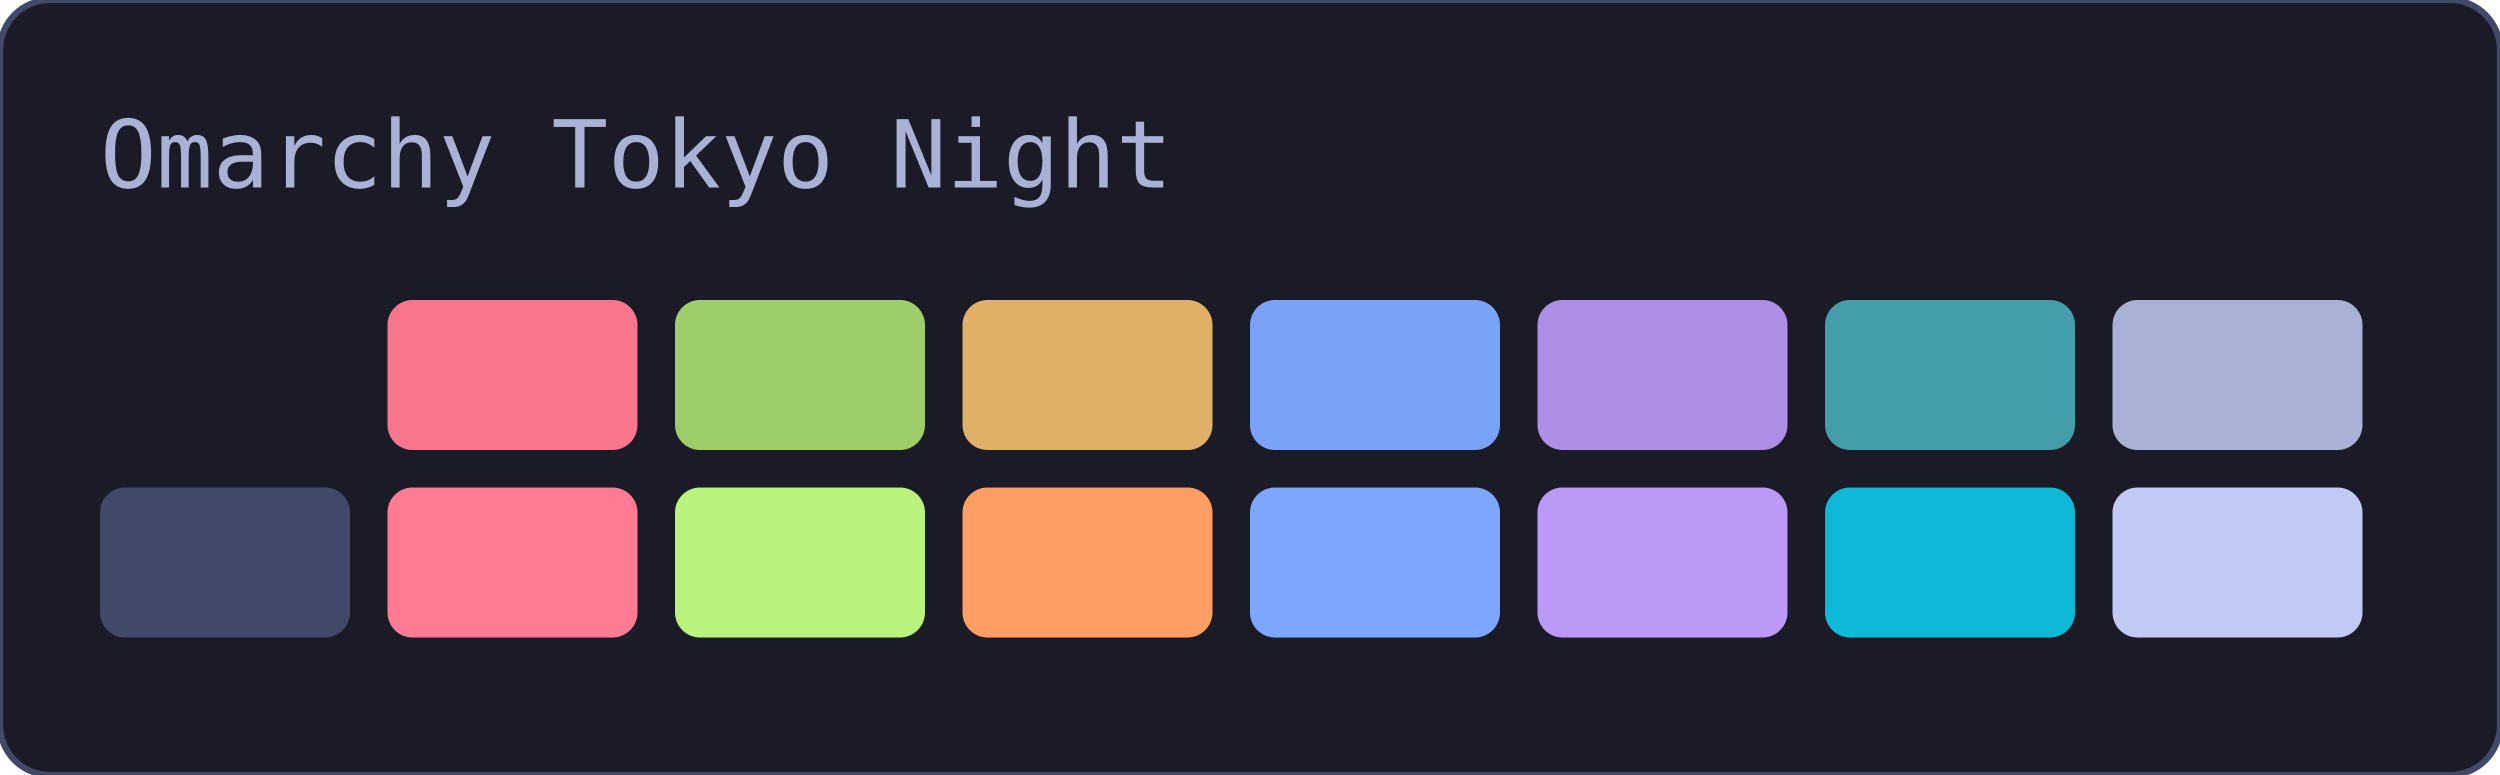
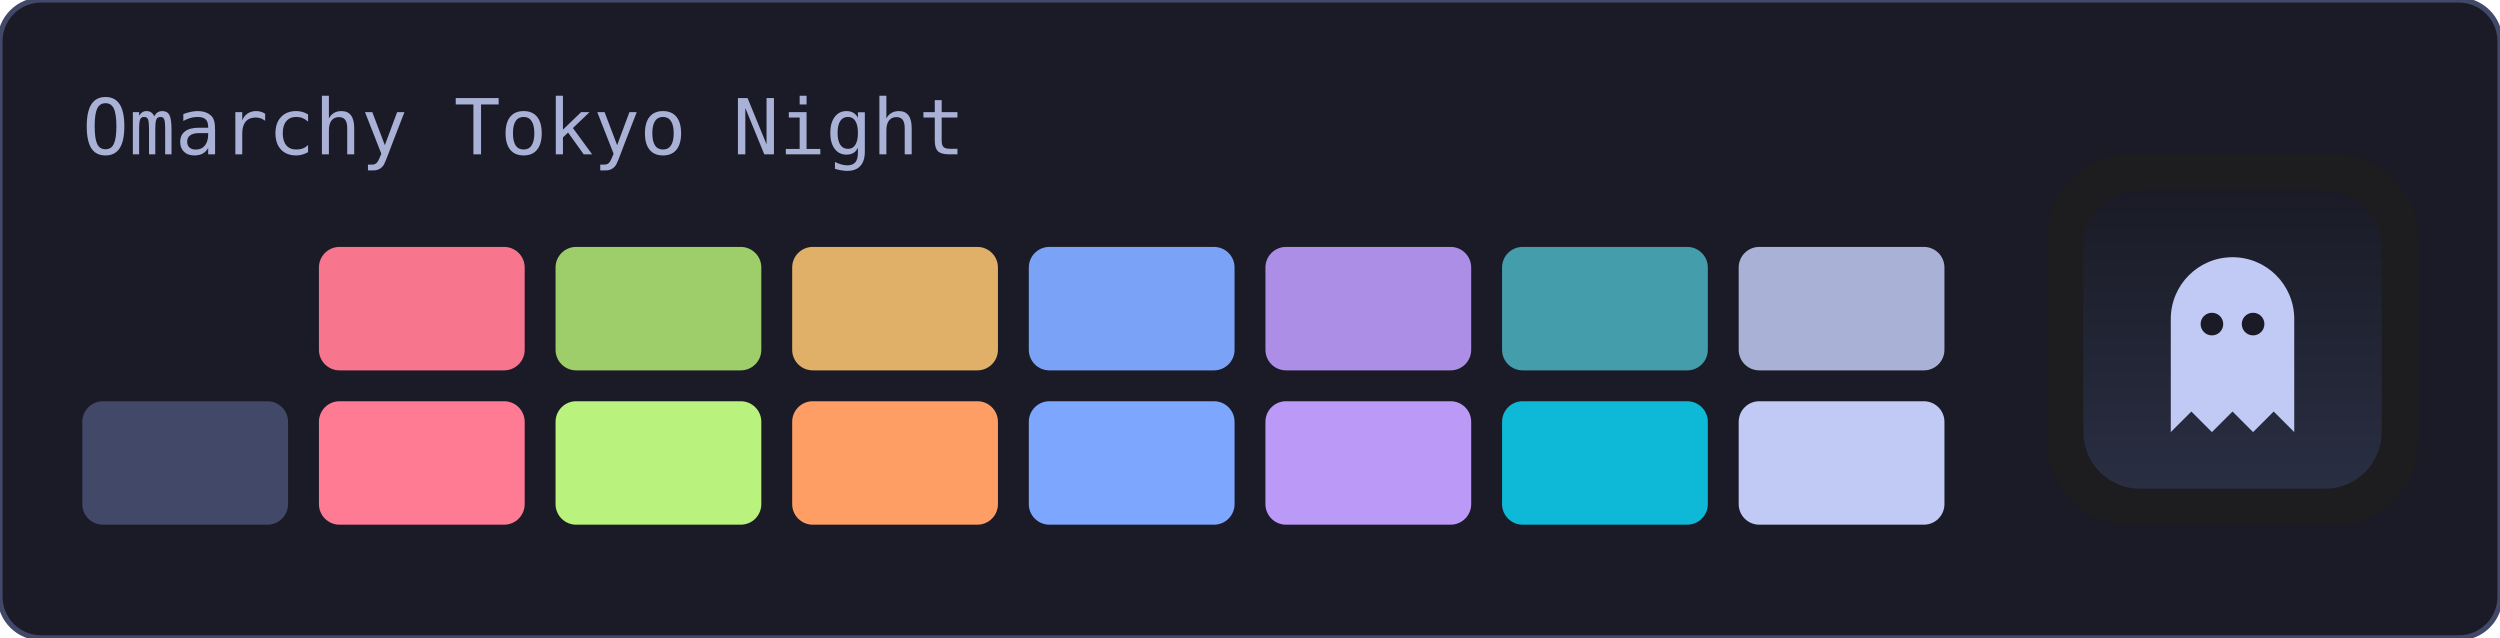
- <svg xmlns="http://www.w3.org/2000/svg" width="400" height="124" viewBox="0 0 400 124">
-   <rect width="400" height="124" rx="8" fill="#1a1b26" stroke="#414868" />
+ <svg xmlns="http://www.w3.org/2000/svg" width="486" height="124" viewBox="0 0 486 124">
+   <rect width="486" height="124" rx="8" fill="#1a1b26" stroke="#414868" />
  <text x="16" y="30" fill="#a9b1d6" font-family="ui-monospace,Menlo,monospace" font-size="15">Omarchy Tokyo Night</text>
  <rect x="16" y="48" width="40" height="24" rx="4" fill="#1a1b26" />
  <rect x="62" y="48" width="40" height="24" rx="4" fill="#f7768e" />
  <rect x="108" y="48" width="40" height="24" rx="4" fill="#9ece6a" />
  <rect x="154" y="48" width="40" height="24" rx="4" fill="#e0af68" />
  <rect x="200" y="48" width="40" height="24" rx="4" fill="#7aa2f7" />
  <rect x="246" y="48" width="40" height="24" rx="4" fill="#ad8ee6" />
  <rect x="292" y="48" width="40" height="24" rx="4" fill="#449dab" />
  <rect x="338" y="48" width="40" height="24" rx="4" fill="#a9b1d6" />
  <rect x="16" y="78" width="40" height="24" rx="4" fill="#414868" />
  <rect x="62" y="78" width="40" height="24" rx="4" fill="#ff7a93" />
  <rect x="108" y="78" width="40" height="24" rx="4" fill="#b9f27c" />
  <rect x="154" y="78" width="40" height="24" rx="4" fill="#ff9e64" />
  <rect x="200" y="78" width="40" height="24" rx="4" fill="#7da6ff" />
  <rect x="246" y="78" width="40" height="24" rx="4" fill="#bb9af7" />
  <rect x="292" y="78" width="40" height="24" rx="4" fill="#0db9d7" />
  <rect x="338" y="78" width="40" height="24" rx="4" fill="#c0caf5" />
+   <defs>
+     <linearGradient id="screen" x1="0" y1="0" x2="0" y2="1">
+       <stop offset="0" stop-color="#1a1b26" />
+       <stop offset="1" stop-color="#292e42" />
+     </linearGradient>
+   </defs>
+   <rect x="398" y="30" width="72" height="72" rx="16" fill="#1d1d1f" />
+   <rect x="405" y="37" width="58" height="58" rx="11" fill="url(#screen)" />
+   <path d="M422 84 V62 a12 12 0 0 1 24 0 V84 l-4-4 -4 4 -4-4 -4 4 -4-4 z" fill="#c0caf5" />
+   <circle cx="430" cy="63" r="2.2" fill="#1a1b26" />
+   <circle cx="438" cy="63" r="2.2" fill="#1a1b26" />
</svg>
